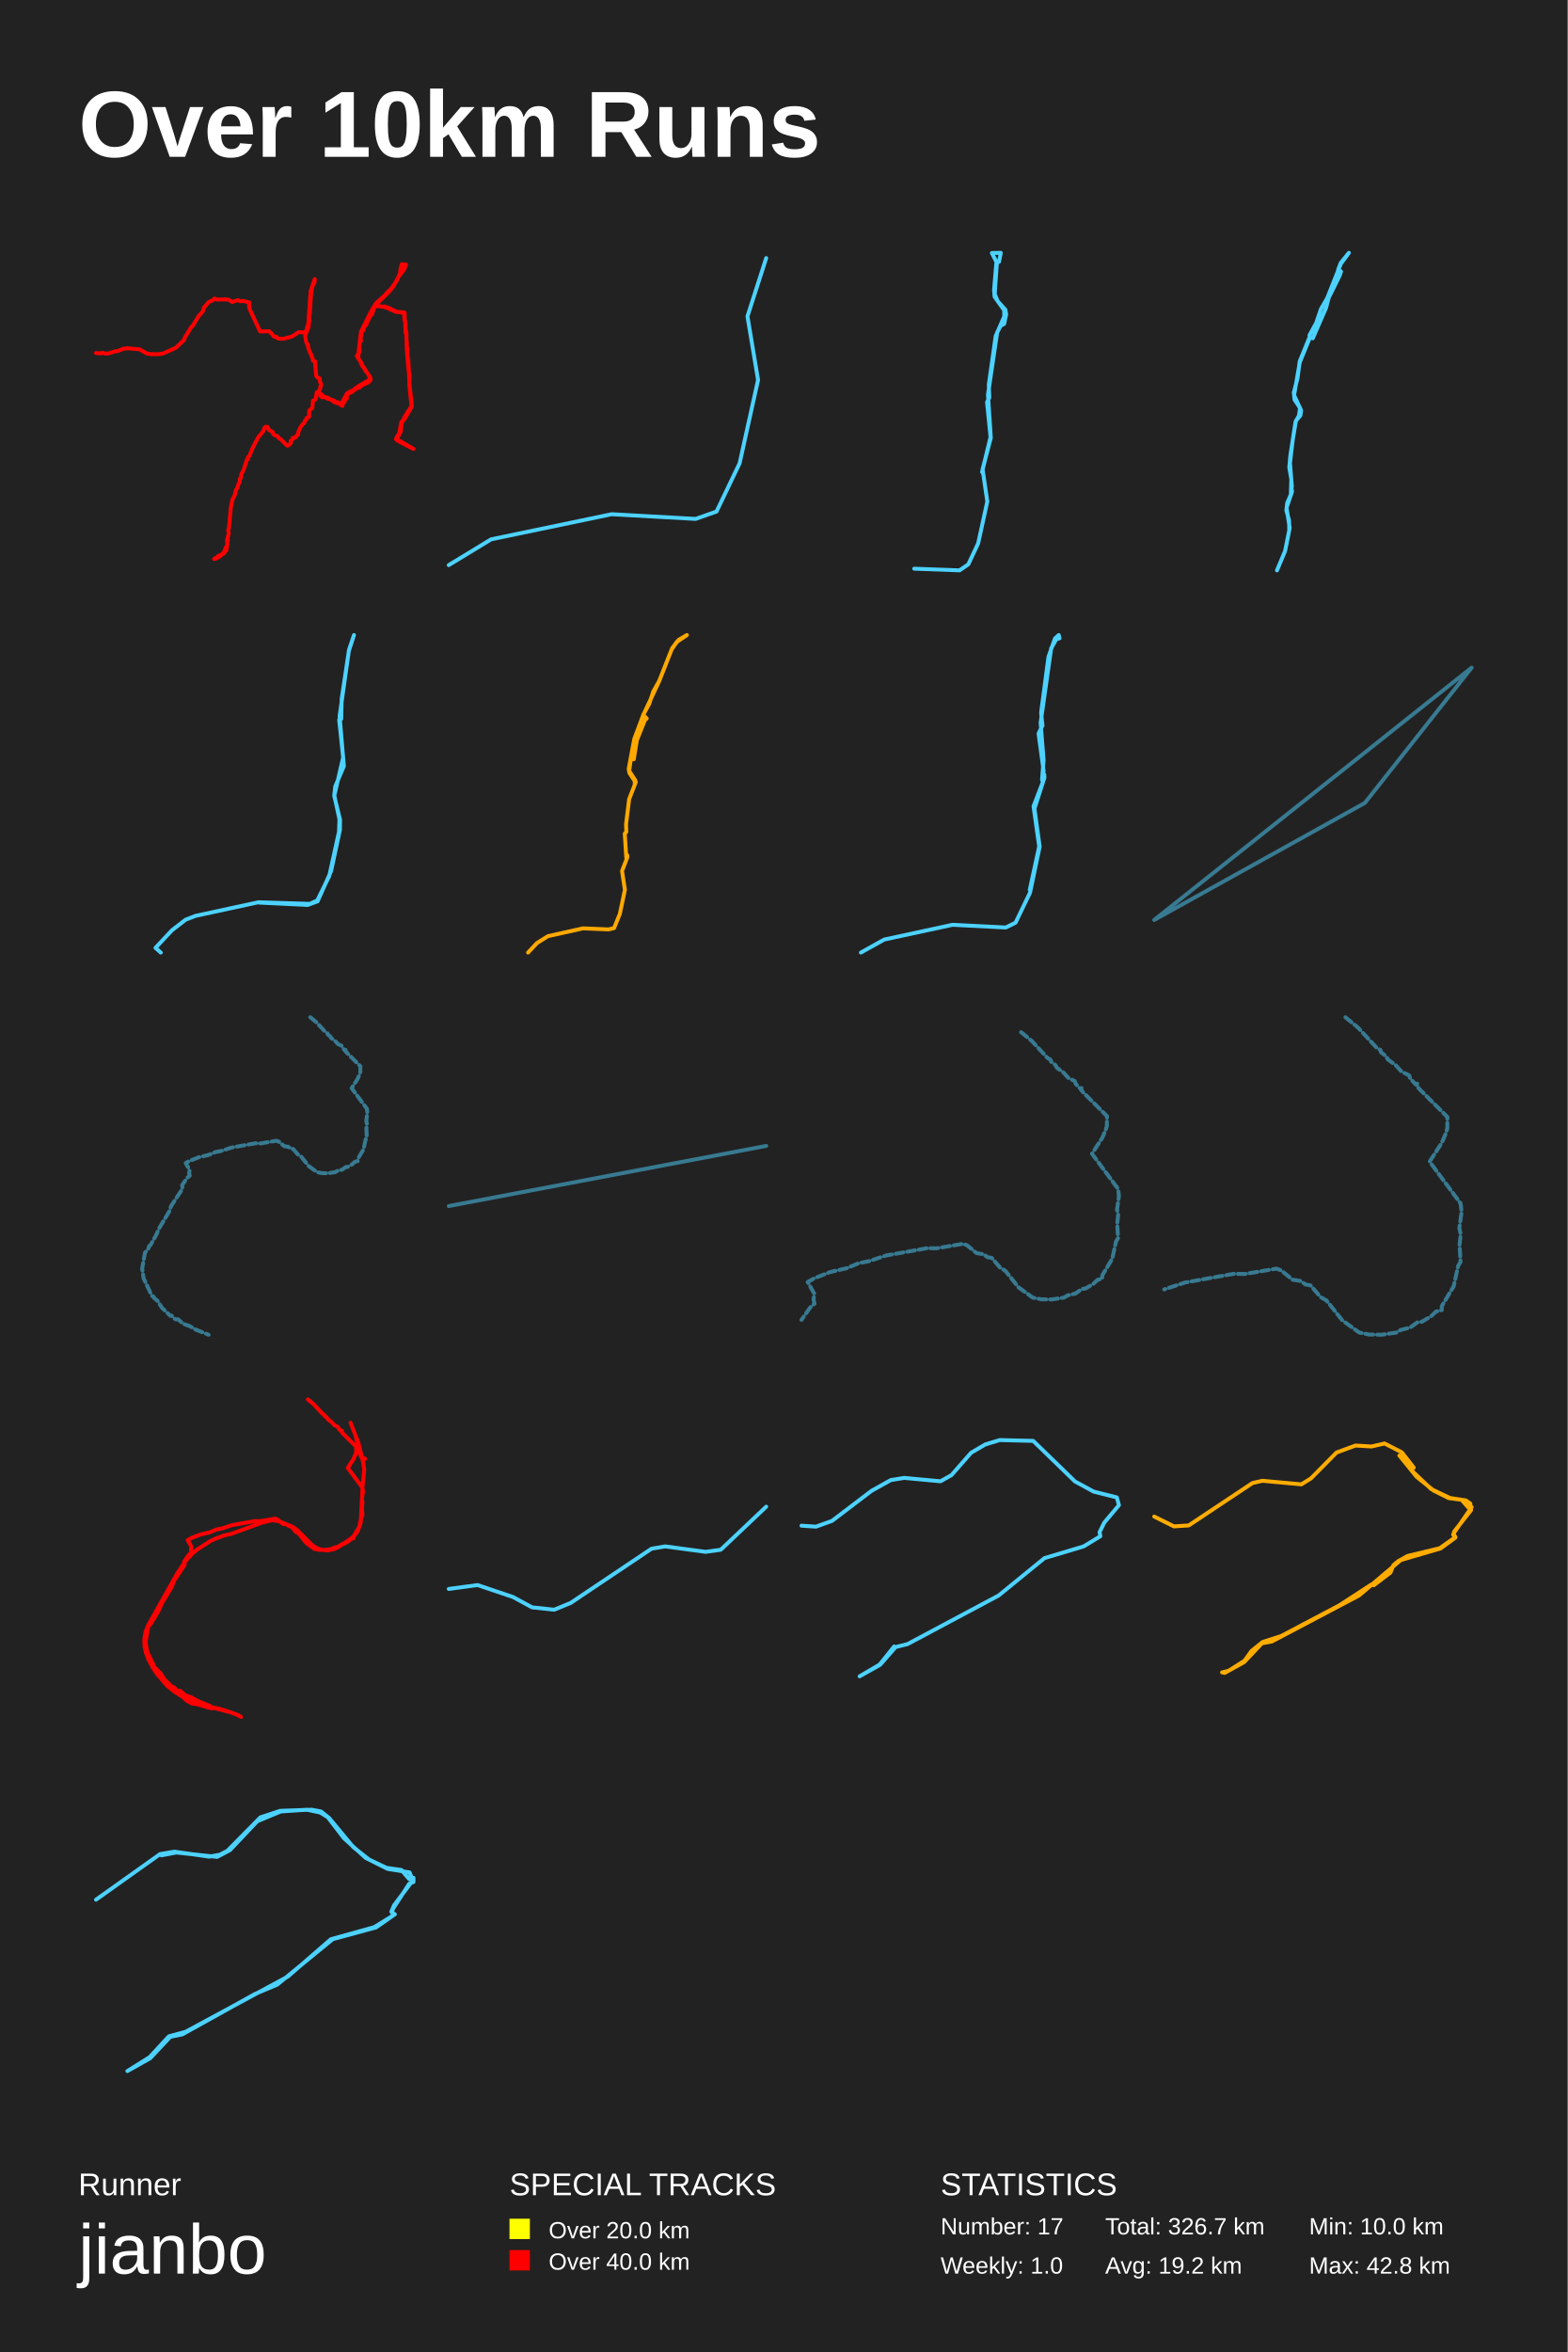
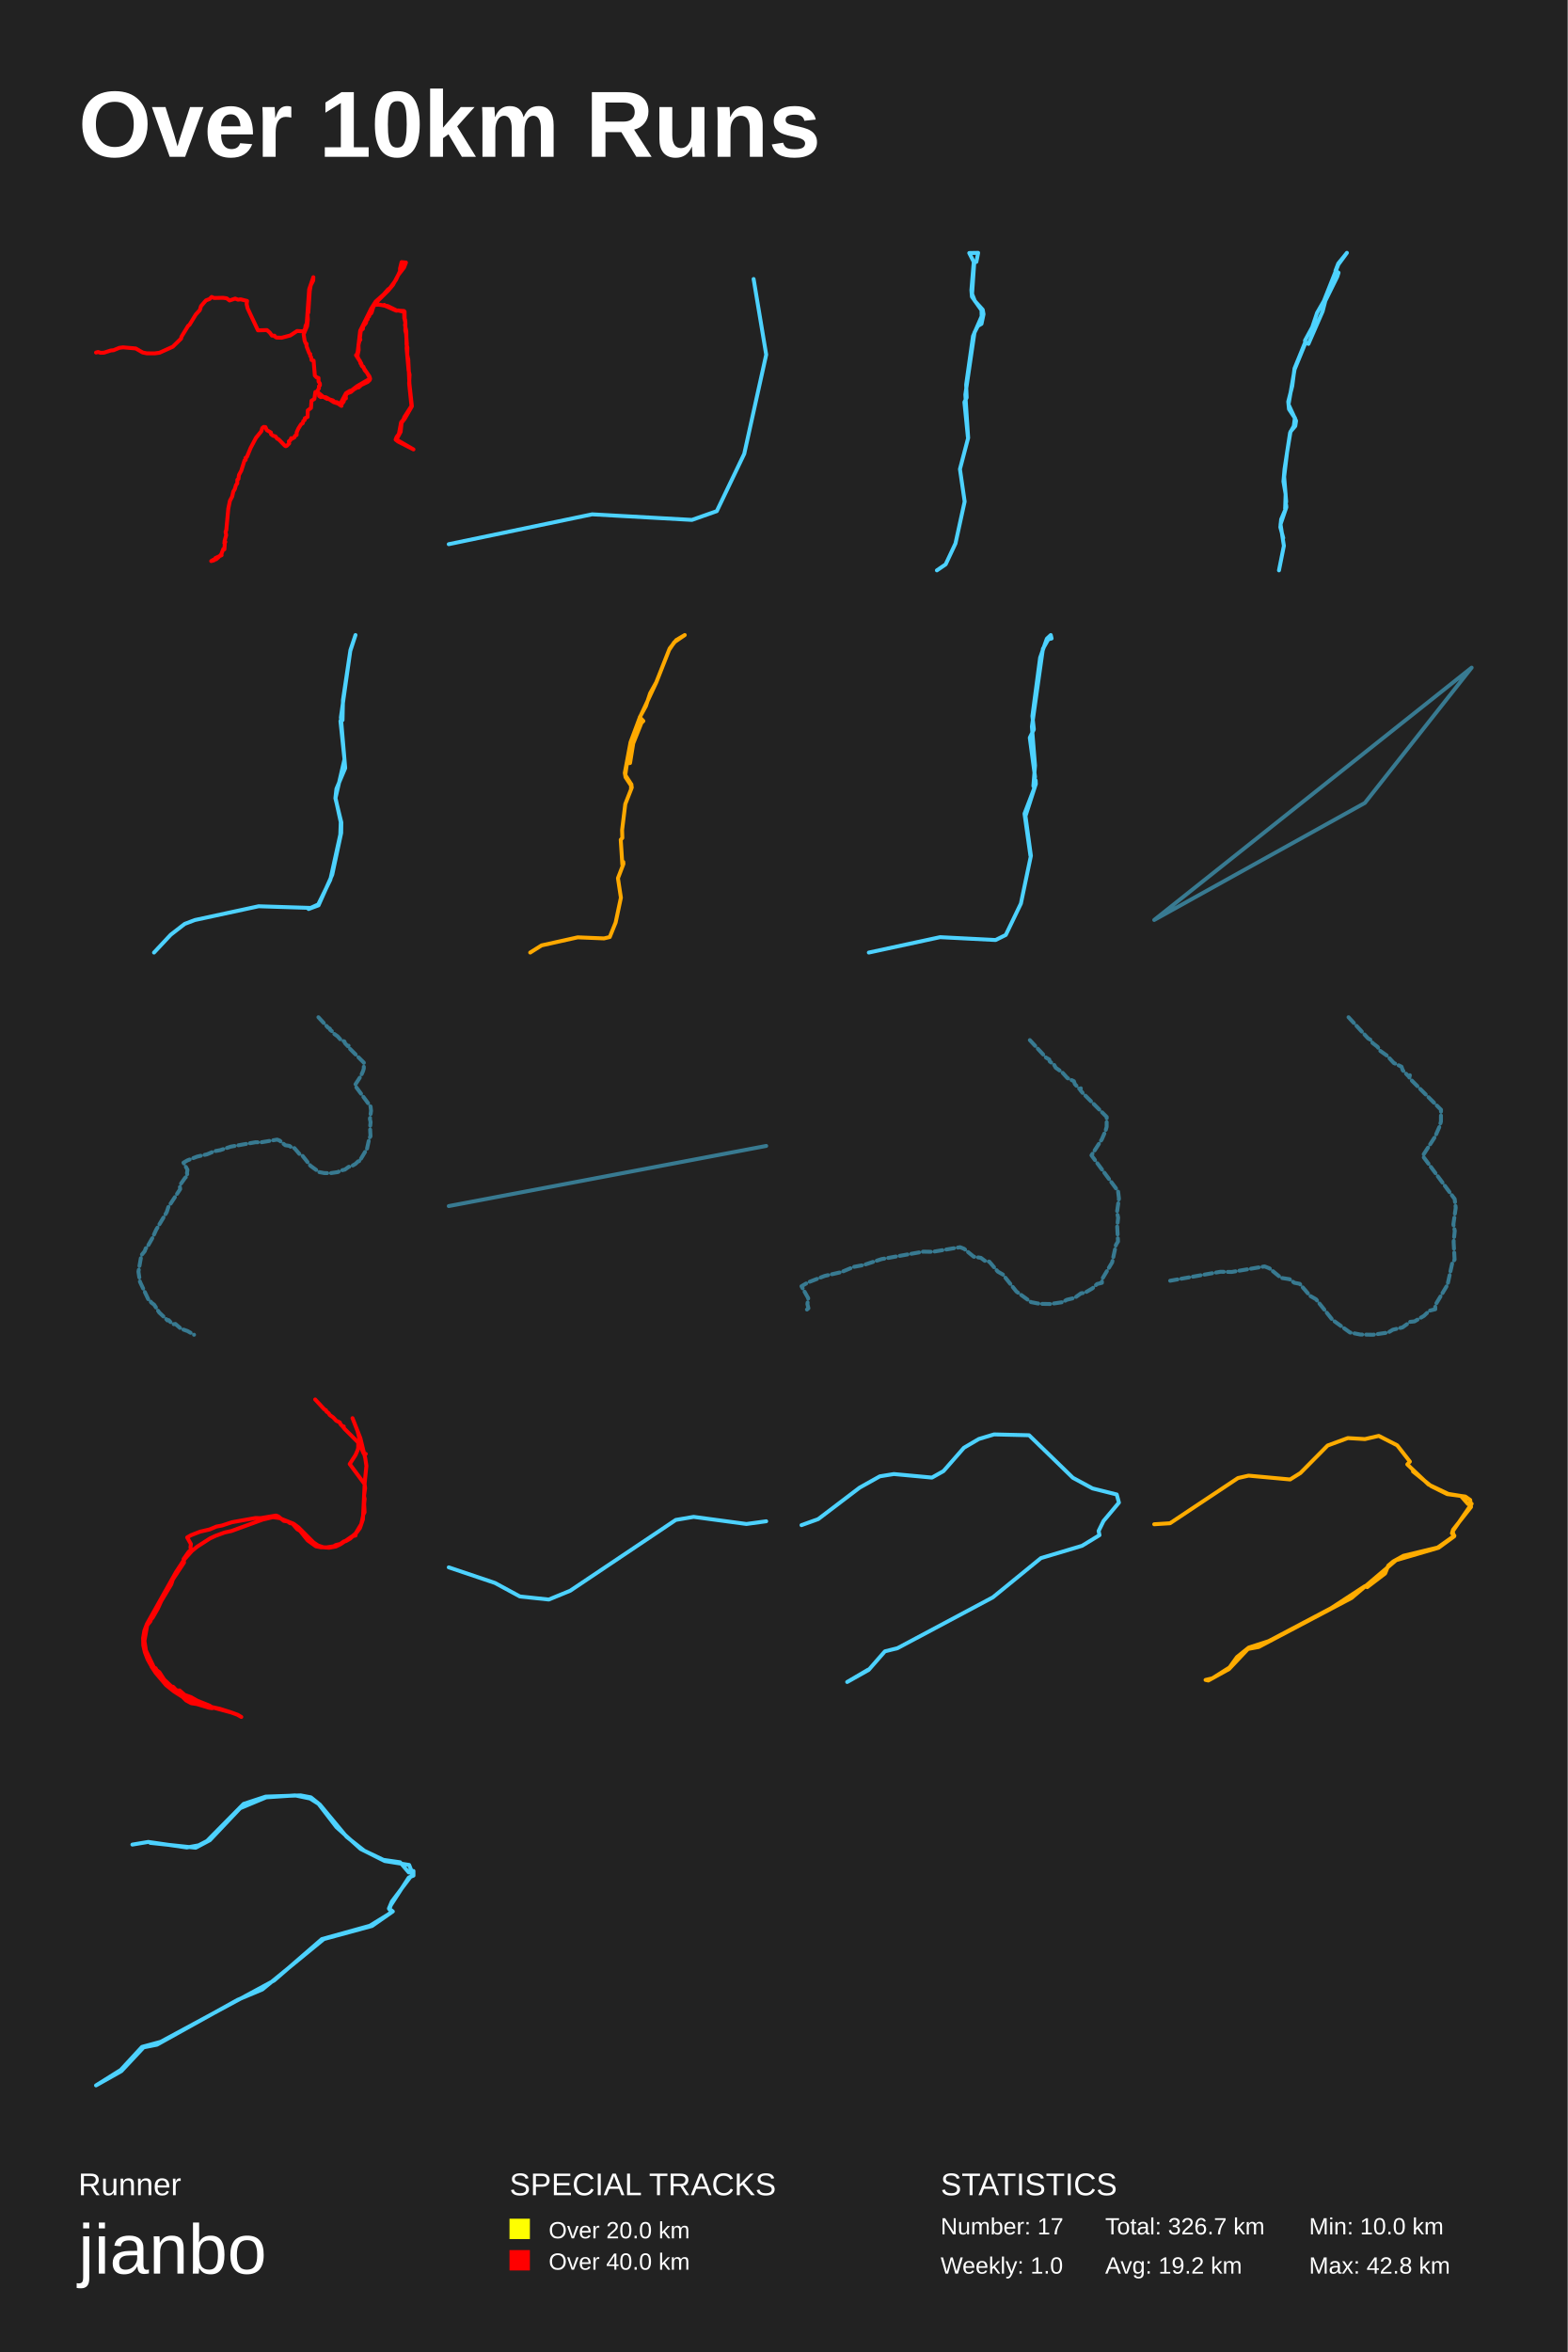
<svg xmlns="http://www.w3.org/2000/svg" baseProfile="full" height="300mm" version="1.1" viewBox="0,0,200,300" width="200mm">
  <defs />
  <rect fill="#222222" height="300" width="200" x="0" y="0" />
  <text fill="#FFFFFF" style="font-size:12px; font-family:Arial; font-weight:bold;" x="10" y="20">Over 10km Runs</text>
  <text fill="#FFFFFF" style="font-size:4px; font-family:Arial" x="10" y="280">Runner</text>
  <text fill="#FFFFFF" style="font-size:9px; font-family:Arial" x="10" y="290">jianbo</text>
  <text fill="#FFFFFF" style="font-size:4px; font-family:Arial" x="65" y="280">SPECIAL TRACKS</text>
  <rect fill="yellow" height="2.6" width="2.6" x="65" y="283" />
  <text fill="#FFFFFF" style="font-size:3px; font-family:Arial" x="70" y="285.5">Over 20.0 km</text>
  <rect fill="red" height="2.6" width="2.6" x="65" y="287" />
  <text fill="#FFFFFF" style="font-size:3px; font-family:Arial" x="70" y="289.5">Over 40.0 km</text>
  <text fill="#FFFFFF" style="font-size:4px; font-family:Arial" x="120" y="280">STATISTICS</text>
  <text fill="#FFFFFF" style="font-size:3px; font-family:Arial" x="120" y="285">Number: 17</text>
  <text fill="#FFFFFF" style="font-size:3px; font-family:Arial" x="120" y="290">Weekly: 1.0</text>
  <text fill="#FFFFFF" style="font-size:3px; font-family:Arial" x="141" y="285">Total: 326.7 km</text>
  <text fill="#FFFFFF" style="font-size:3px; font-family:Arial" x="141" y="290">Avg: 19.2 km</text>
  <text fill="#FFFFFF" style="font-size:3px; font-family:Arial" x="167" y="285">Min: 10.0 km</text>
  <text fill="#FFFFFF" style="font-size:3px; font-family:Arial" x="167" y="290">Max: 42.8 km</text>
-   <polyline fill="none" opacity="1" points="12.25,45.025 12.813,45.072 13.078,45.002 13.376,45.101 13.811,45.089 14.663,44.816 15.013,44.781 15.737,44.484 16.205,44.42 17.809,44.559 18.684,45.066 19.199,45.171 20.183,45.177 20.798,45.095 22.464,44.344 23.514,43.319 23.557,43.097 24.403,41.705 24.569,41.589 25.368,40.284 25.87,39.736 26.021,39.235 26.641,38.513 27.1,38.338 27.355,38.082 27.677,38.21 28.798,38.186 29.248,38.251 29.612,38.524 30.321,38.286 30.676,38.425 31.007,38.379 31.816,38.583 31.76,38.973 31.883,39.509 33.184,42.282 34.31,42.247 34.664,42.556 34.948,42.94 35.265,42.952 35.241,43.01 35.511,43.19 36.164,43.208 37.252,42.923 38.108,42.363 38.908,42.404 39.121,42.078 39.173,41.711 39.324,41.385 39.627,37.126 40.152,35.594 40.138,36.002 39.826,36.614 39.698,37.342 39.523,40.027 39.423,40.22 39.461,40.919 39.362,41.763 38.931,42.777 39.054,43.575 39.196,43.93 39.3,43.971 39.296,44.28 39.646,45.183 39.769,45.264 39.755,45.468 39.873,45.654 39.93,46.016 40.185,46.085 40.341,47.961 40.568,48.2 40.805,48.27 40.805,48.706 40.975,48.974 40.98,49.19 40.857,49.312 40.857,49.58 40.592,49.999 40.866,50.244 40.881,50.535 41.093,50.681 41.212,50.634 41.756,50.704 42.049,50.92 42.631,51.1 42.825,51.298 43.099,51.31 43.539,51.531 44.263,50.18 44.764,49.883 44.911,49.871 45.649,49.306 47.295,48.345 46.898,47.617 46.609,47.291 46.453,46.866 46.245,46.755 46.184,46.447 45.521,45.404 45.649,45.276 45.739,44.961 46.047,42.328 47.433,39.538 47.991,38.658 48.999,37.761 49.566,37.115 49.779,36.981 50.55,35.926 51.056,34.825 51.056,34.499 51.255,33.7 51.804,33.753 51.553,34.388 50.82,35.338 50.167,36.567 49.595,37.249 48.256,38.577 47.958,39.002 49.088,39.148 49.079,39.078 49.027,39.13 49.524,39.229 50.635,39.783 51.548,39.841 51.629,39.923 51.643,40.93 51.733,41.321 51.686,41.624 51.851,42.41 51.875,44.029 51.984,44.46 51.969,45.346 52.097,45.969 52.239,48.98 52.551,51.828 51.643,53.406 51.255,53.896 51.137,55.037 50.607,56.015 52.75,57.256 50.796,56.26 50.503,56.021 50.635,55.684 50.914,55.317 51.194,53.849 51.482,53.511 51.605,53.179 52.499,51.787 52.206,48.98 52.258,47.856 52.135,47.32 51.889,44.559 51.917,43.954 51.823,42.678 51.723,42.334 51.733,41.379 51.69,40.901 51.596,40.779 51.577,39.957 50.825,39.777 50.593,39.812 49.188,39.194 48.469,39.049 47.873,39.072 47.707,39.305 47.494,40.004 47.404,40.167 47.281,40.179 47.163,40.528 47.059,40.557 46.969,40.907 46.837,41.018 46.78,41.338 46.416,41.781 46.382,42.095 46.174,42.258 46.113,42.416 46.009,43.249 46.065,43.464 45.952,43.616 45.824,44.128 45.853,44.769 45.696,45.48 45.801,45.812 46.037,46.161 46.07,46.4 47.215,48.089 47.291,48.409 47.239,48.538 46.983,48.771 46.184,49.149 45.848,49.458 45.696,49.458 45.266,49.697 44.897,50.023 44.32,50.25 44.225,50.576 44.254,50.832 44.003,50.972 43.993,51.205 43.657,51.648 43.691,51.782 43.241,51.485 42.716,51.316 41.95,50.815 41.888,50.908 41.401,50.64 40.786,50.133 40.403,50.04 40.284,50.902 39.92,51.129 39.854,52.044 39.452,52.352 39.428,53.168 39.088,53.337 39.073,53.546 38.889,53.68 38.823,53.96 38.61,54.088 38.264,54.641 38.056,55.107 38.047,55.439 37.834,55.555 37.768,55.748 37.479,55.905 37.361,55.841 37.285,56.08 37.072,56.243 37.115,56.499 36.817,56.802 36.68,56.854 36.557,56.778 35.804,56.004 35.596,55.905 35.393,55.625 35.081,55.532 34.83,55.34 34.811,55.124 34.305,54.839 34.125,54.449 33.898,54.431 33.732,54.56 33.6,54.985 32.942,55.788 32.271,57.052 31.793,58.205 31.618,58.322 31.641,58.578 31.499,58.63 31.083,59.94 30.795,60.47 30.728,60.977 30.596,61.064 30.577,61.547 30.426,61.716 30.269,62.252 30.075,62.572 29.948,63.172 29.659,63.719 29.456,64.692 29.205,67.381 29.11,67.62 29.186,68.045 28.978,68.802 29.082,68.889 28.954,69.029 29.016,69.047 28.964,69.821 28.831,69.774 28.566,70.455 28.207,70.828 27.923,71.072 27.781,71.038 27.649,71.206 27.303,71.3 27.606,71.113 27.819,71.102 27.828,70.921 28.614,70.56 28.576,70.45 28.907,70.153" stroke="red" stroke-dasharray="none" stroke-linecap="round" stroke-linejoin="round" stroke-width="0.5" />
-   <polyline fill="none" opacity="1" points="57.25,72.08 62.655,68.792 78.037,65.589 88.742,66.187 91.41,65.248 94.355,59.098 96.711,48.465 95.359,40.351 97.75,32.92" stroke="#4dd2ff" stroke-dasharray="none" stroke-linecap="round" stroke-linejoin="round" stroke-width="0.5" />
-   <polyline fill="none" opacity="1" points="125.287,60.219 126.37,55.745 125.923,51.293 126.215,50.72 126.147,49.066 127.024,42.874 128.262,40.033 128.193,39.503 128.125,40.393 128.107,39.566 126.886,37.848 126.817,37 127.11,33.522 127.454,33.395 127.677,32.25 126.542,32.271 127.179,33.522 126.903,37.488 127.265,38.4 128.262,39.503 128.365,40.075 128.107,41.305 127.643,41.581 127.213,42.408 126.043,50.338 126.405,55.851 125.355,59.838 125.957,63.972 124.788,69.315 123.532,71.987 122.414,72.75 116.635,72.538" stroke="#4dd2ff" stroke-dasharray="none" stroke-linecap="round" stroke-linejoin="round" stroke-width="0.5" />
-   <polyline fill="none" opacity="1" points="164.472,67.487 164.461,66.399 164.113,65.11 164.211,64.171 164.821,62.747 164.81,62.465 164.69,62.828 164.744,61.136 164.483,59.632 164.614,58.142 165.278,53.804 165.725,52.999 165.855,52.005 165.899,52.475 165.877,52.072 165.147,50.971 165.06,50.071 165.539,48.205 165.812,46.096 167.097,42.94 167.478,43.155 169.177,39.261 169.504,37.998 170.931,35.111 171.084,34.627 170.713,34.399 171.051,33.526 172.086,32.25 171.062,33.647 169.33,38.012 168.513,39.435 167.936,41.154 167.064,42.752 167.119,43.048 165.823,46.204 165.093,50.407 165.997,52.368 165.899,52.999 165.332,53.657 164.919,56.141 164.57,59.068 164.81,62.036 164.679,62.841 164.81,62.492 164.831,62.72 164.134,64.761 164.537,67.339 163.949,70.28 162.914,72.75" stroke="#4dd2ff" stroke-dasharray="none" stroke-linecap="round" stroke-linejoin="round" stroke-width="0.5" />
-   <polyline fill="none" opacity="1" points="20.512,121.5 19.838,120.9 21.935,118.66 23.696,117.298 24.97,116.813 32.987,115.082 39.524,115.289 40.48,114.851 41.997,111.757 43.252,106.077 43.308,104.507 42.652,101.482 43.776,96.61 43.271,91.807 43.533,91.692 43.589,89.152 44.526,82.894 45.162,81.0 44.507,83.009 43.327,91.345 43.87,97.718 42.765,100.328 42.634,101.505 43.383,104.553 43.364,105.869 42.24,111.11 40.517,114.966 39.262,115.428 33.081,115.128" stroke="#4dd2ff" stroke-dasharray="none" stroke-linecap="round" stroke-linejoin="round" stroke-width="0.5" />
-   <polyline fill="none" opacity="1" points="67.369,121.5 68.493,120.297 69.903,119.41 74.38,118.413 77.633,118.547 78.343,118.377 79.073,116.578 79.723,113.503 79.358,111.097 80.039,109.323 80.019,109.08 79.901,109.408 79.704,106.333 79.901,106.114 79.871,105.129 80.266,101.921 81.074,99.866 81.015,99.563 80.975,100.061 80.985,99.636 80.295,98.59 80.206,98.067 80.916,94.263 82.05,91.236 84.111,86.848 85.757,82.666 86.576,81.62 87.631,81.0 86.319,81.9 85.678,82.86 84.101,86.848 83.342,88.209 82.819,89.789 82.06,91.175 82.504,91.637 82.267,91.868 81.251,94.409 80.857,96.84 80.473,96.876 80.266,98.323 81.035,99.514 81.025,99.988 81.015,99.465 81.113,99.745" stroke="#ffa900" stroke-dasharray="none" stroke-linecap="round" stroke-linejoin="round" stroke-width="0.5" />
-   <polyline fill="none" opacity="1" points="131.372,113.5 132.577,107.976 131.854,102.849 133.241,99.232 133.22,98.786 132.959,99.529 133.14,98.34 132.497,93.56 132.999,92.544 132.819,90.909 133.763,83.775 134.587,81.446 135.069,81.0 135.17,81.421 134.768,81.52 134.105,82.685 132.758,92.197 133.14,96.953 132.939,99.455 133.14,98.737 133.2,99.331 131.975,103.146 132.638,108.001 131.412,113.847 129.563,117.686 128.317,118.305 121.525,117.958 112.804,119.841 109.83,121.5" stroke="#4dd2ff" stroke-dasharray="none" stroke-linecap="round" stroke-linejoin="round" stroke-width="0.5" />
-   <polyline fill="none" opacity="0.5" points="174.124,102.416 147.25,117.342 187.75,85.158 174.124,102.416 147.25,117.342 187.75,85.158 174.124,102.416 147.25,117.342 187.75,85.158 174.124,102.416 147.25,117.342 187.75,85.158 174.124,102.416 147.25,117.342 187.75,85.158 174.124,102.416 147.25,117.342 187.75,85.158 174.124,102.416 147.25,117.342 187.75,85.158 174.124,102.416 147.25,117.342 187.75,85.158 174.124,102.416 147.25,117.342 187.75,85.158 174.124,102.416 147.25,117.342 187.75,85.158 174.124,102.416 147.25,117.342 187.75,85.158 174.124,102.416 147.25,117.342 187.75,85.158 174.124,102.416 147.25,117.342 187.75,85.158 174.124,102.416 147.25,117.342 187.75,85.158 174.124,102.416 147.25,117.342 187.75,85.158 174.124,102.416 147.25,117.342 187.75,85.158 174.124,102.416 147.25,117.342 187.75,85.158 174.124,102.416 147.25,117.342 187.75,85.158 174.124,102.416 147.25,117.342 187.75,85.158 174.124,102.416 147.25,117.342 187.75,85.158 174.124,102.416 147.25,117.342 187.75,85.158 174.124,102.416 147.25,117.342 187.75,85.158 174.124,102.416 147.25,117.342 187.75,85.158 174.124,102.416 147.25,117.342 187.75,85.158 174.124,102.416 147.25,117.342 187.75,85.158 174.124,102.416 147.25,117.342 187.75,85.158 174.124,102.416 147.25,117.342 187.75,85.158 174.124,102.416 147.25,117.342 187.75,85.158 174.124,102.416 147.25,117.342 187.75,85.158 174.124,102.416 147.25,117.342 187.75,85.158 174.124,102.416 147.25,117.342 187.75,85.158 174.124,102.416 147.25,117.342 187.75,85.158 174.124,102.416 147.25,117.342 187.75,85.158 174.124,102.416 147.25,117.342 187.75,85.158 174.124,102.416 147.25,117.342 187.75,85.158 174.124,102.416 147.25,117.342 187.75,85.158 174.124,102.416 147.25,117.342 187.75,85.158 174.124,102.416 147.25,117.342 187.75,85.158 174.124,102.416 147.25,117.342 187.75,85.158 174.124,102.416 147.25,117.342 187.75,85.158 174.124,102.416 147.25,117.342 187.75,85.158 174.124,102.416 147.25,117.342 187.75,85.158 174.124,102.416 147.25,117.342 187.75,85.158 174.124,102.416 147.25,117.342 187.75,85.158 174.124,102.416 147.25,117.342 187.75,85.158 174.124,102.416 147.25,117.342 187.75,85.158 174.124,102.416" stroke="#4dd2ff" stroke-dasharray="1,0.5" stroke-linecap="round" stroke-linejoin="round" stroke-width="0.5" />
-   <polyline fill="none" opacity="0.5" points="39.583,129.75 40.364,130.391 41.552,131.674 41.778,131.804 41.815,131.946 42.132,132.192 42.253,132.406 42.718,132.736 43.108,133.164 43.578,133.391 43.652,133.604 44.011,133.98 44.085,133.909 44.053,134.045 44.217,134.246 45.974,136.001 45.969,136.72 45.879,137.031 45.615,137.634 44.861,138.799 46.803,141.416 46.866,141.947 46.724,142.958 46.808,143.346 46.74,144.007 46.798,145.089 46.65,145.328 46.37,146.61 45.621,147.86 45.626,148.1 45.267,148.191 44.94,148.502 44.365,148.838 44.106,148.864 43.636,149.201 43.05,149.343 42.771,149.512 41.847,149.648 41.082,149.635 40.454,149.512 39.388,148.741 38.395,147.498 38.026,147.284 37.403,146.559 37.076,146.494 36.791,146.28 36.268,146.196 35.566,145.62 35.271,145.503 33.276,145.84 32.595,145.827 29.544,146.371 28.23,146.805 27.507,146.941 26.615,147.316 25.385,147.601 24.172,148.074 23.697,148.353 24.187,149.22 24.129,149.654 24.203,149.959 23.897,150.224 23.232,151.163 23.29,151.616 21.833,153.825 21.622,154.466 20.324,156.635 19.881,157.613 19.179,158.843 19.036,158.927 18.91,159.283 18.493,159.788 18.134,161.821 18.329,163.077 19.385,165.298 19.59,165.382 19.706,165.615 20.076,165.893 20.693,166.845 21.67,167.771 21.865,167.797 21.707,167.829 21.918,167.848 22.229,168.191 22.509,168.301 22.699,168.269 23.385,168.858 24.193,169.143 25,169.603 26.61,170.25" stroke="#4dd2ff" stroke-dasharray="1,0.5" stroke-linecap="round" stroke-linejoin="round" stroke-width="0.5" />
-   <polyline fill="none" opacity="0.5" points="97.75,146.164 57.25,153.836 97.75,146.164 57.25,153.836 97.75,146.164 57.25,153.836 97.75,146.164 57.25,153.836 97.75,146.164 57.25,153.836 97.75,146.164 57.25,153.836 97.75,146.164 57.25,153.836 97.75,146.164 57.25,153.836" stroke="#4dd2ff" stroke-dasharray="1,0.5" stroke-linecap="round" stroke-linejoin="round" stroke-width="0.5" />
-   <polyline fill="none" opacity="0.5" points="130.269,131.653 131.608,132.752 133.642,134.95 134.031,135.172 134.095,135.416 134.637,135.838 134.845,136.205 135.641,136.771 136.311,137.503 137.115,137.892 137.242,138.258 137.857,138.902 137.984,138.78 137.929,139.013 138.21,139.357 141.222,142.365 141.212,143.597 141.059,144.13 140.607,145.163 139.313,147.16 142.641,151.645 142.75,152.555 142.506,154.286 142.651,154.952 142.533,156.084 142.632,157.937 142.379,158.348 141.9,160.545 140.616,162.687 140.625,163.098 140.01,163.253 139.449,163.786 138.463,164.363 138.02,164.407 137.215,164.984 136.211,165.229 135.732,165.517 134.149,165.75 132.838,165.728 131.761,165.517 129.934,164.197 128.234,162.066 127.601,161.7 126.534,160.457 125.973,160.346 125.485,159.979 124.589,159.835 123.386,158.847 122.88,158.648 119.461,159.225 118.294,159.203 113.067,160.135 110.815,160.878 109.576,161.111 108.047,161.755 105.94,162.243 103.86,163.054 103.046,163.531 103.887,165.018 103.788,165.761 103.914,166.283 103.39,166.738 102.25,168.347" stroke="#4dd2ff" stroke-dasharray="1,0.5" stroke-linecap="round" stroke-linejoin="round" stroke-width="0.5" />
-   <polyline fill="none" opacity="0.5" points="171.641,129.75 173.231,131.055 175.648,133.666 176.11,133.93 176.185,134.22 176.83,134.721 177.077,135.156 178.022,135.829 178.817,136.699 179.773,137.16 179.924,137.595 180.654,138.36 180.805,138.215 180.74,138.492 181.073,138.901 184.651,142.474 184.64,143.937 184.457,144.57 183.92,145.796 182.384,148.169 186.337,153.496 186.466,154.577 186.176,156.633 186.348,157.424 186.208,158.769 186.326,160.97 186.026,161.458 185.456,164.068 183.931,166.612 183.942,167.1 183.211,167.284 182.545,167.917 181.374,168.602 180.848,168.655 179.892,169.341 178.699,169.63 178.13,169.973 176.25,170.25 174.692,170.224 173.414,169.973 171.244,168.405 169.224,165.874 168.472,165.439 167.205,163.962 166.539,163.831 165.958,163.396 164.895,163.224 163.466,162.051 162.865,161.814 158.804,162.499 157.418,162.473 151.209,163.58 148.534,164.463" stroke="#4dd2ff" stroke-dasharray="1,0.5" stroke-linecap="round" stroke-linejoin="round" stroke-width="0.5" />
-   <polyline fill="none" opacity="1" points="39.275,178.5 40.029,179.119 41.175,180.356 41.394,180.481 41.429,180.619 41.735,180.856 41.852,181.063 42.3,181.381 42.677,181.794 43.13,182.013 43.201,182.219 43.548,182.581 43.619,182.513 43.588,182.644 43.746,182.838 45.442,184.531 45.437,185.225 45.35,185.525 45.096,186.106 44.368,187.231 46.242,189.756 46.303,190.268 46.165,191.243 46.247,191.618 46.18,192.256 46.236,193.299 46.094,193.53 45.824,194.768 45.101,195.974 45.106,196.205 44.76,196.292 44.444,196.592 43.889,196.917 43.639,196.942 43.186,197.267 42.621,197.404 42.351,197.567 41.46,197.698 40.721,197.686 40.116,197.567 39.087,196.823 38.13,195.624 37.773,195.417 37.172,194.718 36.856,194.655 36.581,194.449 36.077,194.368 35.4,193.812 35.115,193.699 33.19,194.024 32.533,194.012 29.59,194.536 28.322,194.955 27.624,195.086 26.764,195.449 25.577,195.724 24.406,196.18 23.948,196.448 24.421,197.286 24.365,197.704 24.436,197.998 24.141,198.254 23.499,199.16 23.555,199.598 22.15,201.728 21.946,202.347 20.694,204.439 20.266,205.383 19.589,206.57 19.451,206.651 19.329,206.995 18.927,207.482 18.58,209.443 18.769,210.655 19.787,212.798 19.986,212.879 20.098,213.104 20.454,213.372 21.05,214.291 21.992,215.184 22.18,215.209 22.028,215.24 22.231,215.259 22.532,215.59 22.802,215.696 22.985,215.665 23.647,216.233 24.426,216.508 25.205,216.951 26.758,217.576 27.12,217.807 27.095,217.901 26.708,217.845 25.17,217.382 24.467,217.276 23.825,216.933 23.382,216.489 22.262,215.777 21.3,215.003 19.991,213.46 19.466,212.673 20.256,213.71 21.702,215.215 22.924,216.127 23.688,216.577 25.159,217.27 29.473,218.432 30.242,218.713 30.751,219.0 30.323,218.738 29.381,218.394 28.052,217.976 26.025,217.526 24.319,216.864 23.403,216.402 22.328,215.677 20.963,214.459 19.395,212.51 18.977,211.761 18.631,210.855 18.438,210.018 18.412,209.094 18.57,208.169 18.896,207.313 22.542,200.81 23.576,199.235 24.538,198.154 25.2,197.617 26.83,196.567 27.502,196.255 28.658,195.83 29.498,195.649 33.429,194.212 34.718,193.905 35.543,194.024 37.315,194.73 37.936,195.186 39.83,197.086 40.385,197.461 41.078,197.692 41.781,197.748 42.626,197.592 43.237,197.292 44.775,196.242 45.249,195.83 45.651,195.28 46.028,194.187 46.252,189.594 46.466,187.456 46.323,186.5 45.707,183.975 44.719,181.469 45.366,183.119 45.926,185.469 46.099,185.869 46.175,185.981 46.389,185.963 46.588,186.075" stroke="red" stroke-dasharray="none" stroke-linecap="round" stroke-linejoin="round" stroke-width="0.5" />
-   <polyline fill="none" opacity="1" points="57.25,202.672 60.929,202.176 65.441,203.698 67.885,205.022 70.705,205.32 72.8,204.459 83.113,197.542 84.859,197.244 90.015,197.939 91.949,197.674 97.75,192.18" stroke="#4dd2ff" stroke-dasharray="none" stroke-linecap="round" stroke-linejoin="round" stroke-width="0.5" />
-   <polyline fill="none" opacity="1" points="102.25,194.6 104.104,194.727 106.143,193.991 111.19,190.157 113.642,188.786 115.352,188.507 119.987,188.939 121.388,188.152 123.88,185.308 125.693,184.242 127.547,183.683 131.811,183.785 137.147,188.964 139.536,190.259 142.482,190.995 142.75,191.985 140.875,194.219 140.278,195.438 140.381,195.945 138.259,197.24 133.253,198.738 127.403,203.51 115.784,209.704 114.26,210.085 112.282,212.344 109.666,213.817 112.22,212.319 114.075,210.009" stroke="#4dd2ff" stroke-dasharray="none" stroke-linecap="round" stroke-linejoin="round" stroke-width="0.5" />
-   <polyline fill="none" opacity="1" points="147.25,193.44 149.765,194.69 151.657,194.569 159.788,189.163 161.055,188.874 166.028,189.331 167.256,188.562 170.513,185.269 172.931,184.38 174.978,184.5 176.635,184.116 178.839,185.245 180.36,187.192 180.048,187.528 182.583,189.932 184.962,191.061 186.463,191.301 187.302,192.262 187.75,192.238 185.469,195.555 185.664,196.131 183.792,197.501 178.702,198.991 173.379,203.508 162.264,209.371 160.977,209.612 158.716,212.014 156.239,213.384 155.908,213.312 156.727,213.12 158.774,211.822 159.671,210.573 161.075,209.443 163.454,208.675 170.922,204.734 174.978,202.091 175.251,202.211 177.396,200.577 177.766,199.64 178.371,199.135 179.58,198.462 183.675,197.477 185.683,196.059 185.391,195.771 185.527,195.338 187.672,192.623 187.575,191.782 186.99,191.373 184.825,191.085 182.934,190.148 180.73,188.37 178.527,185.654" stroke="#ffac00" stroke-dasharray="none" stroke-linecap="round" stroke-linejoin="round" stroke-width="0.5" />
-   <polyline fill="none" opacity="1" points="12.25,242.306 20.431,236.485 22.262,236.179 26.692,236.819 28.048,236.569 29.02,236.067 33.223,231.806 35.754,230.97 39.777,230.831 40.953,231.054 41.992,231.889 45.066,235.594 47.077,237.182 49.292,238.24 51.213,238.518 52.208,239.688 52.75,239.521 52.75,240.05 52.208,240.273 50.151,243.448 49.97,243.922 50.377,244.172 47.981,245.843 42.444,247.347 35.37,253.14 32.523,254.338 23.256,259.49 21.72,259.797 19.166,262.526 16.25,264.169 19.098,262.387 21.539,259.741 23.686,259.156 36.726,252.11 42.218,247.347 47.733,245.816 49.902,244.479 50.309,244.117 49.925,243.838 50.264,243.03 52.66,239.855 52.253,238.825 49.45,238.379 46.67,236.987 43.891,234.48 41.834,231.806 40.862,231.193 39.145,230.831 35.822,231.054 32.816,232.307 29.336,235.984 27.709,236.847 22.488,236.29 20.59,236.652" stroke="#4dd2ff" stroke-dasharray="none" stroke-linecap="round" stroke-linejoin="round" stroke-width="0.5" />
+   <polyline fill="none" opacity="1" points="12.25,44.967 12.519,44.896 12.821,44.997 13.262,44.985 14.126,44.707 14.481,44.672 15.215,44.371 15.69,44.306 17.316,44.447 18.204,44.961 18.727,45.068 19.724,45.074 20.348,44.991 22.037,44.229 23.102,43.189 23.145,42.965 24.004,41.553 24.172,41.435 24.982,40.111 25.491,39.556 25.644,39.048 26.273,38.316 26.738,38.138 26.997,37.878 27.324,38.008 28.461,37.985 28.916,38.05 29.286,38.327 30.005,38.085 30.365,38.227 30.701,38.18 31.521,38.386 31.464,38.782 31.588,39.326 32.908,42.138 34.05,42.102 34.409,42.415 34.697,42.805 35.019,42.817 34.995,42.876 35.268,43.059 35.93,43.077 37.034,42.788 37.902,42.22 38.713,42.262 38.929,41.931 38.981,41.559 39.135,41.228 39.442,36.909 39.974,35.356 39.96,35.769 39.643,36.39 39.514,37.128 39.336,39.852 39.236,40.046 39.274,40.755 39.173,41.612 38.737,42.64 38.861,43.449 39.005,43.809 39.111,43.851 39.106,44.164 39.461,45.079 39.586,45.162 39.571,45.369 39.691,45.558 39.749,45.924 40.008,45.995 40.166,47.897 40.397,48.139 40.636,48.21 40.636,48.653 40.809,48.925 40.814,49.143 40.689,49.267 40.689,49.539 40.421,49.964 40.699,50.212 40.713,50.508 40.929,50.655 41.049,50.608 41.601,50.679 41.898,50.897 42.488,51.08 42.685,51.281 42.963,51.293 43.409,51.518 44.143,50.147 44.652,49.846 44.801,49.834 45.549,49.261 47.219,48.287 46.816,47.548 46.523,47.218 46.365,46.787 46.154,46.674 46.091,46.361 45.42,45.304 45.549,45.174 45.64,44.855 45.952,42.185 47.358,39.355 47.924,38.463 48.946,37.553 49.521,36.898 49.737,36.762 50.519,35.692 51.033,34.576 51.033,34.245 51.234,33.435 51.791,33.489 51.536,34.133 50.793,35.096 50.131,36.342 49.55,37.034 48.192,38.381 47.89,38.812 49.037,38.959 49.027,38.889 48.974,38.942 49.478,39.042 50.606,39.603 51.531,39.663 51.613,39.745 51.627,40.767 51.719,41.163 51.671,41.47 51.838,42.268 51.862,43.91 51.973,44.347 51.958,45.245 52.088,45.877 52.232,48.931 52.549,51.819 51.627,53.419 51.234,53.915 51.114,55.073 50.577,56.065 52.75,57.323 50.769,56.313 50.471,56.071 50.606,55.728 50.889,55.356 51.172,53.868 51.464,53.526 51.589,53.189 52.496,51.777 52.198,48.931 52.251,47.791 52.126,47.247 51.877,44.447 51.906,43.833 51.81,42.539 51.709,42.191 51.719,41.222 51.675,40.738 51.579,40.614 51.56,39.781 50.797,39.598 50.562,39.633 49.138,39.007 48.408,38.859 47.804,38.883 47.636,39.119 47.42,39.828 47.329,39.993 47.204,40.005 47.084,40.36 46.979,40.389 46.888,40.744 46.753,40.856 46.696,41.181 46.326,41.63 46.293,41.949 46.082,42.114 46.019,42.274 45.914,43.118 45.971,43.337 45.856,43.49 45.727,44.01 45.755,44.66 45.597,45.381 45.703,45.717 45.942,46.072 45.976,46.314 47.137,48.027 47.214,48.352 47.161,48.482 46.902,48.718 46.091,49.102 45.751,49.415 45.597,49.415 45.16,49.657 44.786,49.988 44.201,50.218 44.105,50.549 44.134,50.809 43.88,50.951 43.87,51.187 43.529,51.636 43.563,51.772 43.107,51.47 42.575,51.299 41.797,50.791 41.735,50.886 41.241,50.614 40.617,50.1 40.229,50.006 40.109,50.88 39.739,51.11 39.672,52.037 39.264,52.35 39.24,53.177 38.895,53.348 38.881,53.561 38.693,53.697 38.626,53.98 38.41,54.11 38.06,54.671 37.849,55.144 37.84,55.48 37.624,55.598 37.557,55.793 37.264,55.953 37.144,55.888 37.067,56.13 36.851,56.295 36.894,56.555 36.592,56.862 36.453,56.915 36.328,56.839 35.566,56.053 35.354,55.953 35.148,55.669 34.832,55.575 34.577,55.38 34.558,55.161 34.045,54.872 33.862,54.476 33.632,54.459 33.464,54.589 33.33,55.02 32.663,55.835 31.982,57.116 31.497,58.285 31.32,58.404 31.344,58.663 31.2,58.717 30.778,60.045 30.485,60.583 30.418,61.096 30.284,61.185 30.264,61.675 30.111,61.846 29.953,62.389 29.756,62.714 29.626,63.322 29.334,63.877 29.127,64.863 28.873,67.591 28.777,67.833 28.854,68.264 28.643,69.032 28.748,69.12 28.619,69.262 28.681,69.28 28.628,70.065 28.494,70.018 28.225,70.708 27.861,71.086 27.573,71.334 27.429,71.299 27.295,71.47 26.945,71.565 27.252,71.376 27.467,71.364 27.477,71.181 28.273,70.815 28.235,70.703" stroke="red" stroke-dasharray="none" stroke-linecap="round" stroke-linejoin="round" stroke-width="0.5" />
+   <polyline fill="none" opacity="1" points="57.25,69.412 75.543,65.603 88.274,66.314 91.446,65.196 94.948,57.884 97.75,45.238 96.143,35.588" stroke="#4dd2ff" stroke-dasharray="none" stroke-linecap="round" stroke-linejoin="round" stroke-width="0.5" />
+   <polyline fill="none" opacity="1" points="123.48,55.745 123.033,51.293 123.326,50.72 123.257,49.066 124.134,42.874 125.373,40.033 125.304,39.503 125.235,40.393 125.218,39.566 123.996,37.848 123.928,37 124.22,33.522 124.564,33.395 124.788,32.25 123.652,32.271 124.289,33.522 124.014,37.488 124.375,38.4 125.373,39.503 125.476,40.075 125.218,41.305 124.753,41.581 124.323,42.408 123.154,50.338 123.515,55.851 122.466,59.838 123.068,63.972 121.898,69.315 120.642,71.987 119.524,72.75" stroke="#4dd2ff" stroke-dasharray="none" stroke-linecap="round" stroke-linejoin="round" stroke-width="0.5" />
+   <polyline fill="none" opacity="1" points="163.713,68.618 163.341,67.245 163.446,66.244 164.095,64.728 164.084,64.428 163.956,64.814 164.014,63.012 163.736,61.411 163.875,59.824 164.583,55.205 165.058,54.347 165.197,53.288 165.244,53.789 165.221,53.36 164.443,52.187 164.351,51.229 164.861,49.241 165.151,46.996 166.52,43.635 166.926,43.864 168.735,39.716 169.083,38.372 170.603,35.297 170.765,34.782 170.371,34.539 170.731,33.609 171.833,32.25 170.742,33.738 168.898,38.386 168.028,39.902 167.413,41.733 166.485,43.435 166.543,43.749 165.163,47.11 164.385,51.587 165.348,53.674 165.244,54.347 164.641,55.047 164.2,57.693 163.829,60.81 164.084,63.971 163.945,64.828 164.084,64.457 164.107,64.7 163.365,66.873 163.794,69.619 163.167,72.75" stroke="#4dd2ff" stroke-dasharray="none" stroke-linecap="round" stroke-linejoin="round" stroke-width="0.5" />
+   <polyline fill="none" opacity="1" points="19.647,121.5 21.777,119.227 23.564,117.844 24.857,117.352 32.994,115.594 39.63,115.805 40.6,115.36 42.14,112.22 43.414,106.454 43.471,104.86 42.805,101.79 43.946,96.845 43.433,91.97 43.699,91.852 43.756,89.274 44.706,82.922 45.353,81.0 44.687,83.039 43.49,91.501 44.041,97.97 42.919,100.618 42.786,101.814 43.547,104.907 43.528,106.243 42.387,111.563 40.638,115.477 39.364,115.946" stroke="#4dd2ff" stroke-dasharray="none" stroke-linecap="round" stroke-linejoin="round" stroke-width="0.5" />
+   <polyline fill="none" opacity="1" points="67.639,121.5 69.092,120.586 73.705,119.559 77.058,119.696 77.79,119.521 78.542,117.667 79.212,114.499 78.836,112.018 79.537,110.19 79.517,109.939 79.395,110.277 79.192,107.108 79.395,106.883 79.365,105.868 79.771,102.561 80.604,100.444 80.543,100.131 80.503,100.644 80.513,100.206 79.802,99.129 79.71,98.59 80.442,94.669 81.61,91.549 83.734,87.027 85.431,82.717 86.274,81.639 87.361,81.0 86.01,81.927 85.35,82.917 83.724,87.027 82.941,88.43 82.403,90.058 81.62,91.487 82.078,91.963 81.834,92.201 80.787,94.819 80.381,97.325 79.984,97.362 79.771,98.853 80.564,100.081 80.553,100.569 80.543,100.031" stroke="#ffa900" stroke-dasharray="none" stroke-linecap="round" stroke-linejoin="round" stroke-width="0.5" />
+   <polyline fill="none" opacity="1" points="131.457,109.129 130.703,103.782 132.149,100.011 132.128,99.546 131.856,100.321 132.044,99.081 131.374,94.096 131.897,93.037 131.709,91.332 132.694,83.893 133.553,81.465 134.056,81.0 134.16,81.439 133.741,81.542 133.05,82.757 131.646,92.676 132.044,97.635 131.835,100.244 132.044,99.495 132.107,100.115 130.829,104.092 131.52,109.155 130.242,115.25 128.314,119.253 127.015,119.899 119.933,119.537 110.84,121.5" stroke="#4dd2ff" stroke-dasharray="none" stroke-linecap="round" stroke-linejoin="round" stroke-width="0.5" />
+   <polyline fill="none" opacity="0.5" points="147.25,117.342 187.75,85.158 174.124,102.416 147.25,117.342 187.75,85.158 174.124,102.416 147.25,117.342 187.75,85.158 174.124,102.416 147.25,117.342 187.75,85.158 174.124,102.416 147.25,117.342 187.75,85.158 174.124,102.416 147.25,117.342 187.75,85.158 174.124,102.416 147.25,117.342 187.75,85.158 174.124,102.416 147.25,117.342 187.75,85.158 174.124,102.416 147.25,117.342 187.75,85.158 174.124,102.416 147.25,117.342 187.75,85.158 174.124,102.416 147.25,117.342 187.75,85.158 174.124,102.416 147.25,117.342 187.75,85.158 174.124,102.416 147.25,117.342 187.75,85.158 174.124,102.416 147.25,117.342 187.75,85.158 174.124,102.416 147.25,117.342 187.75,85.158 174.124,102.416 147.25,117.342 187.75,85.158 174.124,102.416 147.25,117.342 187.75,85.158 174.124,102.416 147.25,117.342 187.75,85.158 174.124,102.416 147.25,117.342 187.75,85.158 174.124,102.416 147.25,117.342 187.75,85.158 174.124,102.416 147.25,117.342 187.75,85.158 174.124,102.416 147.25,117.342 187.75,85.158 174.124,102.416 147.25,117.342 187.75,85.158 174.124,102.416 147.25,117.342 187.75,85.158 174.124,102.416 147.25,117.342 187.75,85.158 174.124,102.416 147.25,117.342 187.75,85.158 174.124,102.416 147.25,117.342 187.75,85.158 174.124,102.416 147.25,117.342 187.75,85.158 174.124,102.416 147.25,117.342 187.75,85.158 174.124,102.416 147.25,117.342 187.75,85.158 174.124,102.416 147.25,117.342 187.75,85.158 174.124,102.416 147.25,117.342 187.75,85.158 174.124,102.416 147.25,117.342 187.75,85.158 174.124,102.416 147.25,117.342 187.75,85.158 174.124,102.416 147.25,117.342 187.75,85.158 174.124,102.416 147.25,117.342 187.75,85.158 174.124,102.416 147.25,117.342 187.75,85.158 174.124,102.416 147.25,117.342 187.75,85.158 174.124,102.416 147.25,117.342 187.75,85.158 174.124,102.416 147.25,117.342 187.75,85.158 174.124,102.416 147.25,117.342 187.75,85.158 174.124,102.416 147.25,117.342 187.75,85.158 174.124,102.416 147.25,117.342 187.75,85.158 174.124,102.416 147.25,117.342 187.75,85.158 174.124,102.416 147.25,117.342 187.75,85.158 174.124,102.416 147.25,117.342 187.75,85.158" stroke="#4dd2ff" stroke-dasharray="1,0.5" stroke-linecap="round" stroke-linejoin="round" stroke-width="0.5" />
+   <polyline fill="none" opacity="0.5" points="40.622,129.75 41.849,131.075 42.083,131.209 42.122,131.356 42.449,131.61 42.574,131.831 43.054,132.172 43.457,132.614 43.942,132.848 44.019,133.069 44.389,133.457 44.466,133.383 44.433,133.524 44.602,133.731 46.417,135.544 46.412,136.287 46.319,136.608 46.047,137.23 45.267,138.434 47.273,141.137 47.338,141.686 47.191,142.729 47.279,143.131 47.208,143.813 47.268,144.93 47.115,145.178 46.826,146.502 46.052,147.793 46.057,148.041 45.687,148.134 45.349,148.455 44.755,148.803 44.487,148.83 44.002,149.178 43.397,149.325 43.108,149.499 42.154,149.639 41.364,149.626 40.715,149.499 39.614,148.703 38.589,147.419 38.208,147.198 37.564,146.449 37.226,146.382 36.932,146.161 36.392,146.074 35.667,145.479 35.362,145.358 33.301,145.706 32.598,145.693 29.447,146.255 28.09,146.703 27.343,146.843 26.422,147.231 25.152,147.526 23.898,148.014 23.407,148.302 23.914,149.198 23.854,149.646 23.931,149.96 23.614,150.235 22.927,151.204 22.987,151.673 21.483,153.953 21.265,154.615 19.924,156.856 19.466,157.866 18.741,159.136 18.594,159.223 18.463,159.591 18.032,160.113 17.662,162.213 17.863,163.51 18.953,165.804 19.166,165.89 19.286,166.131 19.668,166.419 20.305,167.402 21.314,168.358 21.516,168.385 21.352,168.418 21.57,168.438 21.892,168.792 22.181,168.906 22.377,168.873 23.086,169.481 23.92,169.775 24.754,170.25" stroke="#4dd2ff" stroke-dasharray="1,0.5" stroke-linecap="round" stroke-linejoin="round" stroke-width="0.5" />
+   <polyline fill="none" opacity="0.5" points="57.25,153.836 97.75,146.164 57.25,153.836 97.75,146.164 57.25,153.836 97.75,146.164 57.25,153.836 97.75,146.164 57.25,153.836 97.75,146.164 57.25,153.836 97.75,146.164 57.25,153.836 97.75,146.164" stroke="#4dd2ff" stroke-dasharray="1,0.5" stroke-linecap="round" stroke-linejoin="round" stroke-width="0.5" />
+   <polyline fill="none" opacity="0.5" points="131.384,132.667 133.46,134.909 133.857,135.135 133.921,135.384 134.475,135.814 134.687,136.188 135.499,136.766 136.181,137.513 137.003,137.909 137.132,138.283 137.759,138.94 137.888,138.815 137.833,139.053 138.119,139.404 141.191,142.472 141.182,143.729 141.025,144.273 140.564,145.326 139.244,147.364 142.639,151.938 142.75,152.866 142.501,154.632 142.649,155.311 142.529,156.466 142.63,158.357 142.372,158.776 141.883,161.017 140.573,163.202 140.582,163.621 139.955,163.779 139.383,164.322 138.377,164.911 137.925,164.956 137.104,165.545 136.08,165.794 135.591,166.088 133.977,166.326 132.639,166.303 131.541,166.088 129.677,164.741 127.943,162.568 127.297,162.194 126.209,160.926 125.637,160.813 125.138,160.44 124.225,160.292 122.998,159.285 122.482,159.081 118.994,159.67 117.804,159.647 112.472,160.598 110.175,161.357 108.911,161.594 107.352,162.251 105.202,162.749 103.08,163.575 102.25,164.062 103.108,165.579 103.006,166.337 103.136,166.869 102.601,167.333" stroke="#4dd2ff" stroke-dasharray="1,0.5" stroke-linecap="round" stroke-linejoin="round" stroke-width="0.5" />
+   <polyline fill="none" opacity="0.5" points="172.04,129.75 174.538,132.448 175.015,132.72 175.093,133.02 175.759,133.538 176.014,133.987 176.991,134.682 177.812,135.581 178.8,136.058 178.956,136.508 179.71,137.298 179.866,137.148 179.799,137.434 180.143,137.857 183.84,141.549 183.829,143.061 183.64,143.715 183.085,144.982 181.498,147.434 185.583,152.938 185.716,154.055 185.416,156.18 185.594,156.997 185.449,158.386 185.571,160.661 185.261,161.165 184.672,163.862 183.096,166.491 183.107,166.995 182.352,167.185 181.664,167.839 180.454,168.547 179.91,168.602 178.922,169.31 177.69,169.61 177.102,169.964 175.159,170.25 173.55,170.223 172.229,169.964 169.986,168.343 167.9,165.728 167.123,165.279 165.813,163.753 165.125,163.617 164.525,163.167 163.426,162.99 161.95,161.778 161.328,161.533 157.132,162.241 155.7,162.214 149.284,163.358" stroke="#4dd2ff" stroke-dasharray="1,0.5" stroke-linecap="round" stroke-linejoin="round" stroke-width="0.5" />
+   <polyline fill="none" opacity="1" points="40.208,178.5 41.371,179.757 41.594,179.884 41.63,180.023 41.94,180.265 42.059,180.474 42.514,180.798 42.897,181.217 43.357,181.439 43.43,181.648 43.781,182.016 43.854,181.947 43.823,182.08 43.983,182.277 45.705,183.997 45.7,184.701 45.612,185.006 45.353,185.596 44.614,186.738 46.517,189.302 46.579,189.823 46.439,190.813 46.522,191.193 46.455,191.841 46.512,192.9 46.367,193.135 46.093,194.392 45.358,195.616 45.364,195.851 45.012,195.94 44.691,196.245 44.128,196.574 43.874,196.6 43.414,196.93 42.84,197.069 42.566,197.234 41.661,197.368 40.911,197.355 40.296,197.234 39.251,196.479 38.279,195.261 37.917,195.052 37.307,194.341 36.986,194.277 36.707,194.068 36.195,193.986 35.507,193.421 35.218,193.307 33.263,193.637 32.596,193.624 29.607,194.157 28.319,194.582 27.611,194.715 26.737,195.083 25.532,195.363 24.342,195.826 23.877,196.099 24.358,196.949 24.301,197.374 24.373,197.672 24.073,197.932 23.422,198.852 23.479,199.297 22.051,201.46 21.845,202.088 20.572,204.214 20.138,205.172 19.45,206.377 19.311,206.459 19.186,206.808 18.778,207.303 18.426,209.295 18.618,210.526 19.652,212.702 19.854,212.784 19.967,213.012 20.329,213.285 20.934,214.218 21.891,215.125 22.082,215.15 21.927,215.182 22.134,215.201 22.439,215.537 22.713,215.645 22.899,215.613 23.572,216.19 24.363,216.469 25.154,216.92 26.731,217.554 27.099,217.789 27.073,217.884 26.68,217.827 25.118,217.357 24.404,217.249 23.753,216.901 23.303,216.45 22.165,215.727 21.188,214.941 19.859,213.374 19.326,212.575 20.128,213.628 21.596,215.156 22.837,216.082 23.613,216.539 25.108,217.243 29.488,218.423 30.269,218.708 30.786,219.0 30.351,218.734 29.395,218.385 28.045,217.96 25.987,217.503 24.254,216.831 23.324,216.361 22.232,215.626 20.846,214.389 19.254,212.41 18.83,211.649 18.478,210.729 18.282,209.879 18.256,208.94 18.416,208.001 18.747,207.132 22.45,200.527 23.499,198.928 24.477,197.831 25.149,197.285 26.804,196.219 27.486,195.902 28.66,195.47 29.514,195.286 33.506,193.827 34.814,193.516 35.652,193.637 37.452,194.354 38.082,194.817 40.006,196.746 40.57,197.126 41.273,197.361 41.987,197.418 42.845,197.26 43.466,196.955 45.027,195.889 45.508,195.47 45.917,194.912 46.3,193.802 46.527,189.137 46.744,186.967 46.6,185.996 45.974,183.432 44.971,180.887 45.627,182.562 46.196,184.949 46.372,185.355 46.45,185.469 46.667,185.45" stroke="red" stroke-dasharray="none" stroke-linecap="round" stroke-linejoin="round" stroke-width="0.5" />
+   <polyline fill="none" opacity="1" points="57.25,199.917 63.141,201.905 66.332,203.633 70.014,204.022 72.749,202.898 86.214,193.867 88.493,193.478 95.225,194.385 97.75,194.04" stroke="#4dd2ff" stroke-dasharray="none" stroke-linecap="round" stroke-linejoin="round" stroke-width="0.5" />
+   <polyline fill="none" opacity="1" points="102.25,194.534 104.387,193.762 109.676,189.745 112.245,188.308 114.037,188.016 118.895,188.468 120.363,187.643 122.975,184.663 124.875,183.546 126.818,182.96 131.287,183.067 136.878,188.494 139.382,189.851 142.469,190.623 142.75,191.66 140.785,194.002 140.159,195.279 140.267,195.811 138.044,197.168 132.798,198.737 126.667,203.739 114.491,210.23 112.893,210.629 110.821,212.997 108.079,214.54 110.756,212.97" stroke="#4dd2ff" stroke-dasharray="none" stroke-linecap="round" stroke-linejoin="round" stroke-width="0.5" />
+   <polyline fill="none" opacity="1" points="147.25,194.421 149.267,194.293 157.936,188.528 159.288,188.22 164.589,188.707 165.899,187.887 169.371,184.377 171.949,183.429 174.132,183.557 175.899,183.147 178.249,184.351 179.87,186.427 179.538,186.785 182.241,189.348 184.777,190.552 186.378,190.808 187.272,191.833 187.75,191.807 185.318,195.343 185.525,195.958 183.53,197.418 178.103,199.007 172.427,203.823 160.577,210.075 159.205,210.331 156.793,212.893 154.152,214.353 153.799,214.276 154.672,214.071 156.855,212.688 157.812,211.356 159.309,210.152 161.845,209.332 169.808,205.13 174.132,202.312 174.423,202.44 176.71,200.698 177.105,199.699 177.75,199.161 179.039,198.443 183.405,197.393 185.546,195.881 185.234,195.574 185.38,195.112 187.667,192.217 187.563,191.32 186.939,190.885 184.631,190.577 182.615,189.578 180.265,187.682" stroke="#ffac00" stroke-dasharray="none" stroke-linecap="round" stroke-linejoin="round" stroke-width="0.5" />
+   <polyline fill="none" opacity="1" points="16.889,235.278 18.921,234.938 23.836,235.649 25.34,235.371 26.419,234.814 31.083,230.086 33.892,229.159 38.356,229.004 39.66,229.251 40.813,230.179 44.224,234.289 46.456,236.051 48.913,237.225 51.045,237.534 52.148,238.832 52.75,238.647 52.75,239.234 52.148,239.481 49.866,243.004 49.665,243.53 50.117,243.808 47.459,245.662 41.315,247.331 33.465,253.759 30.306,255.087 20.024,260.804 18.319,261.144 15.485,264.173 12.25,265.996 15.41,264.018 18.118,261.082 20.5,260.434 34.97,252.615 41.064,247.331 47.183,245.631 49.59,244.148 50.042,243.746 49.615,243.437 49.991,242.541 52.65,239.018 52.198,237.874 49.089,237.38 46.004,235.834 42.92,233.053 40.638,230.086 39.559,229.406 37.653,229.004 33.967,229.251 30.632,230.642 26.77,234.722 24.964,235.68 19.171,235.062" stroke="#4dd2ff" stroke-dasharray="none" stroke-linecap="round" stroke-linejoin="round" stroke-width="0.5" />
</svg>
